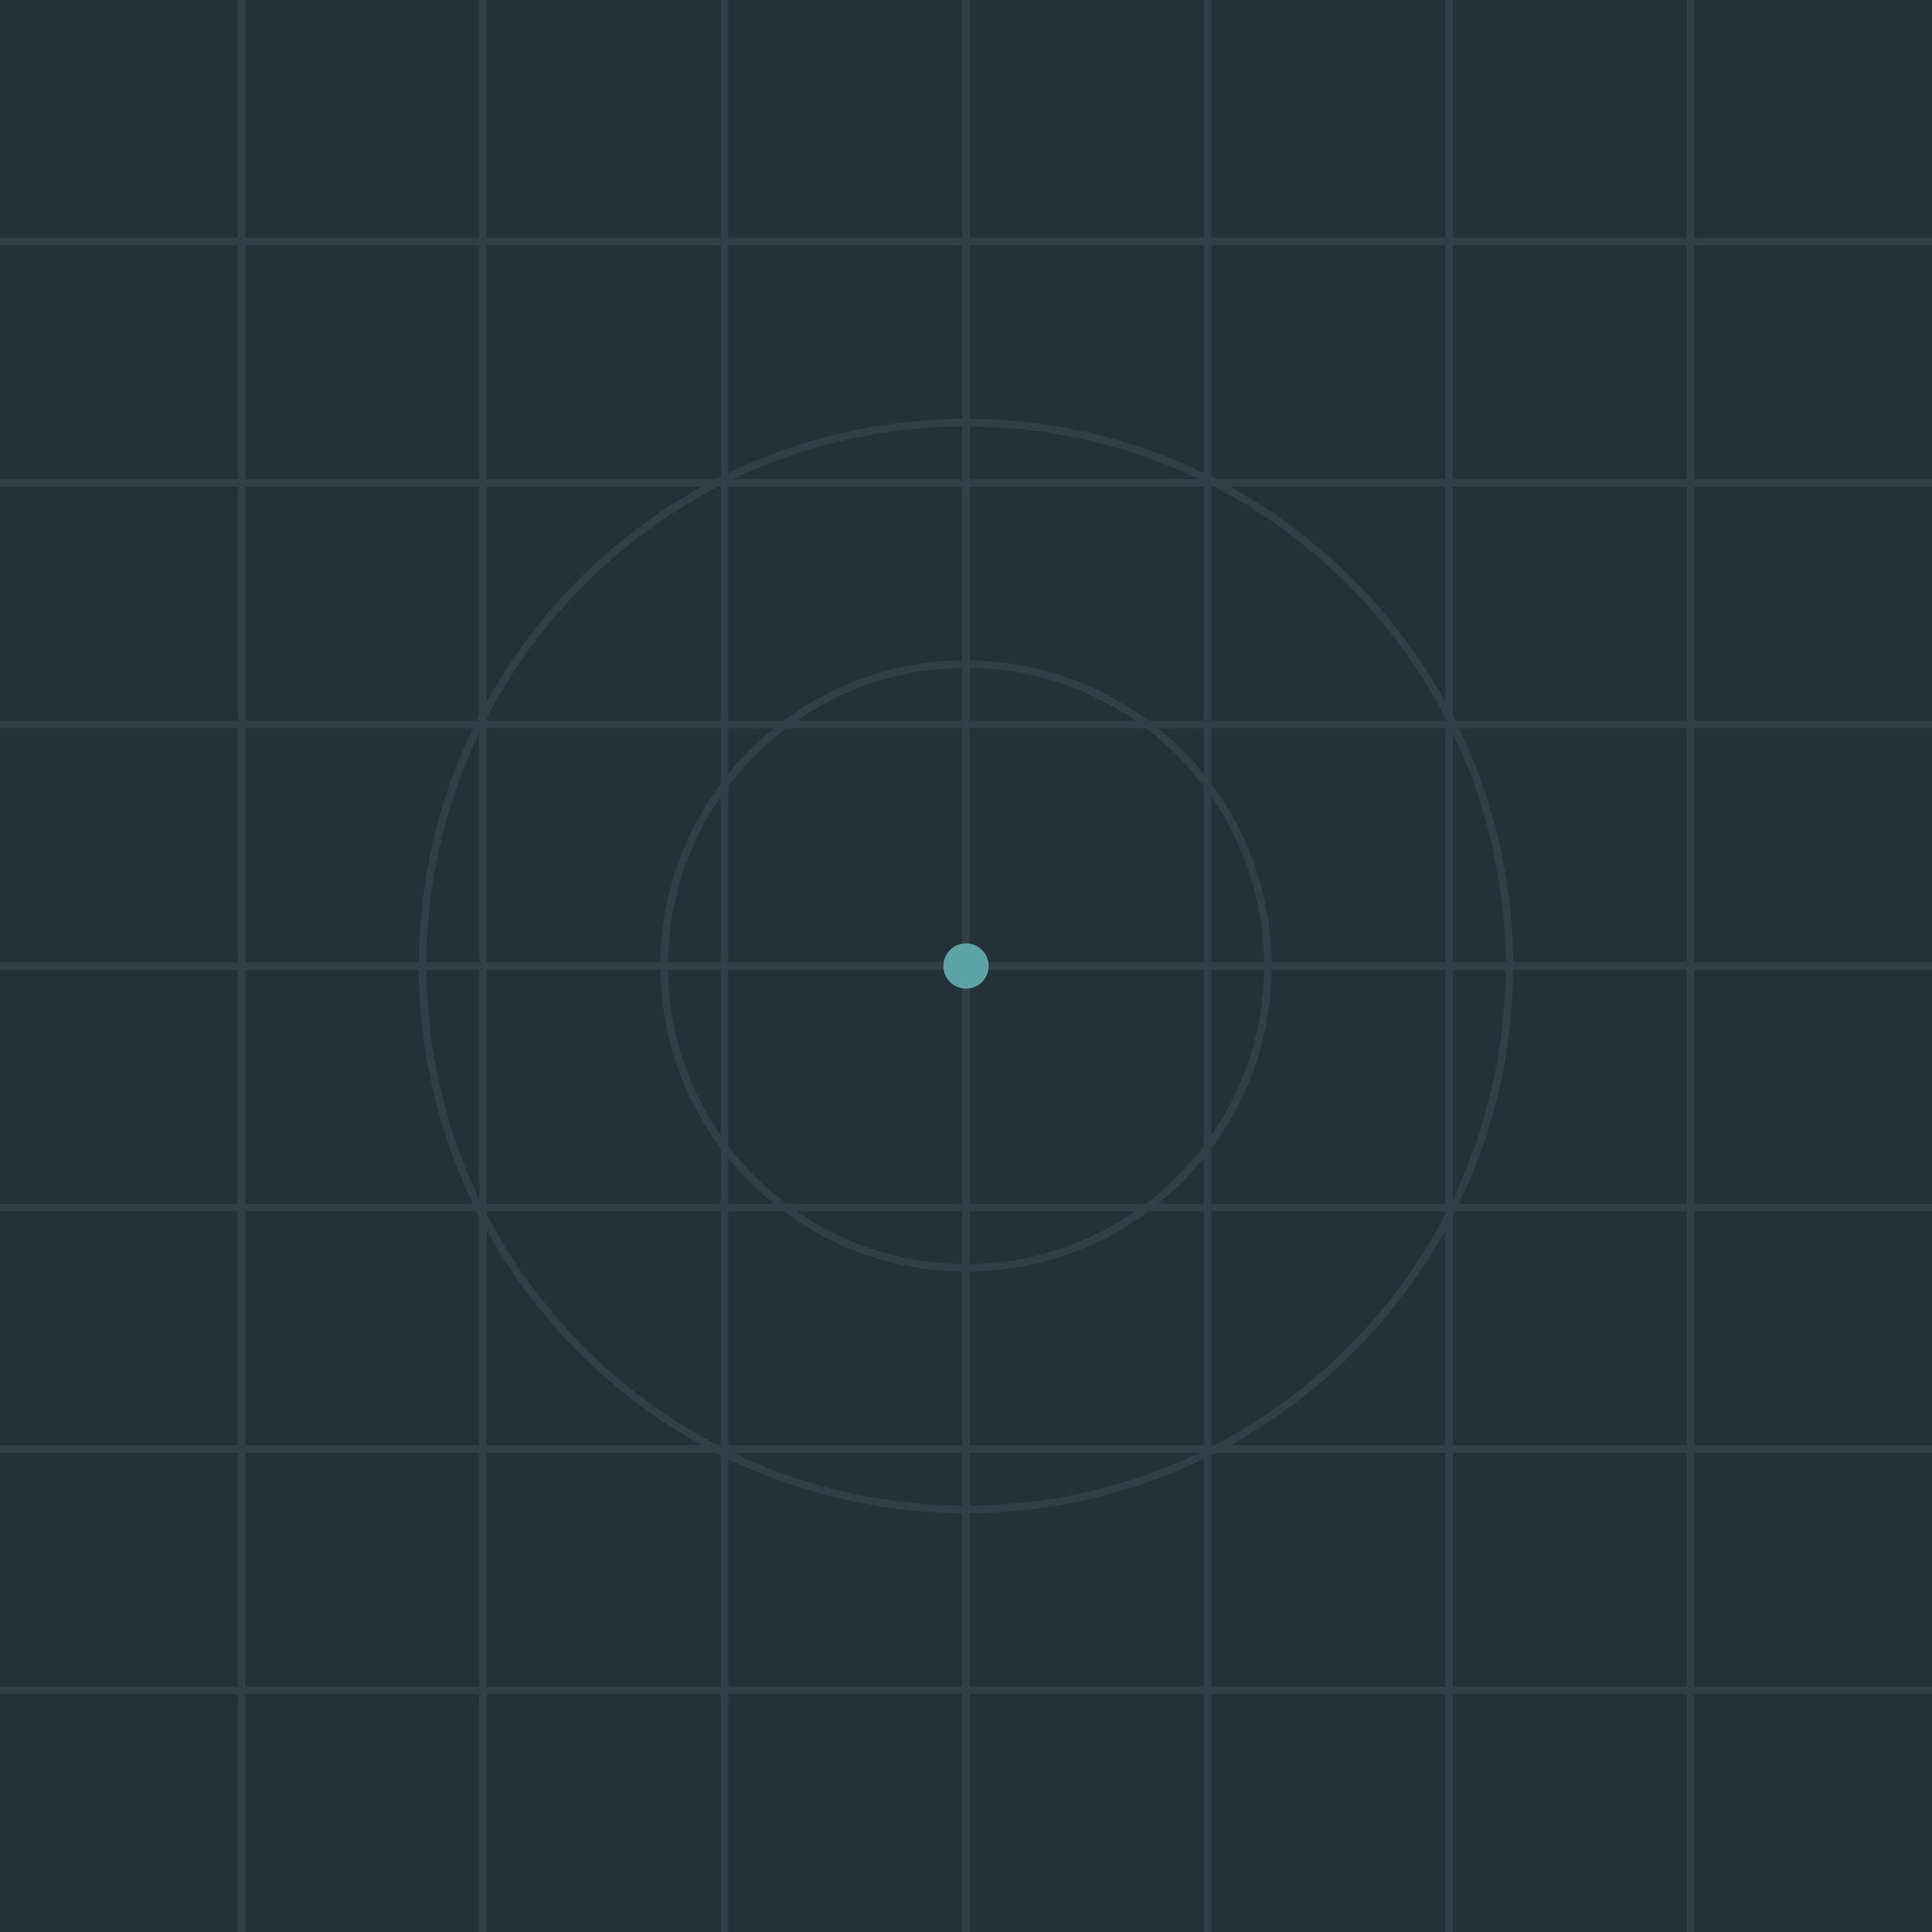
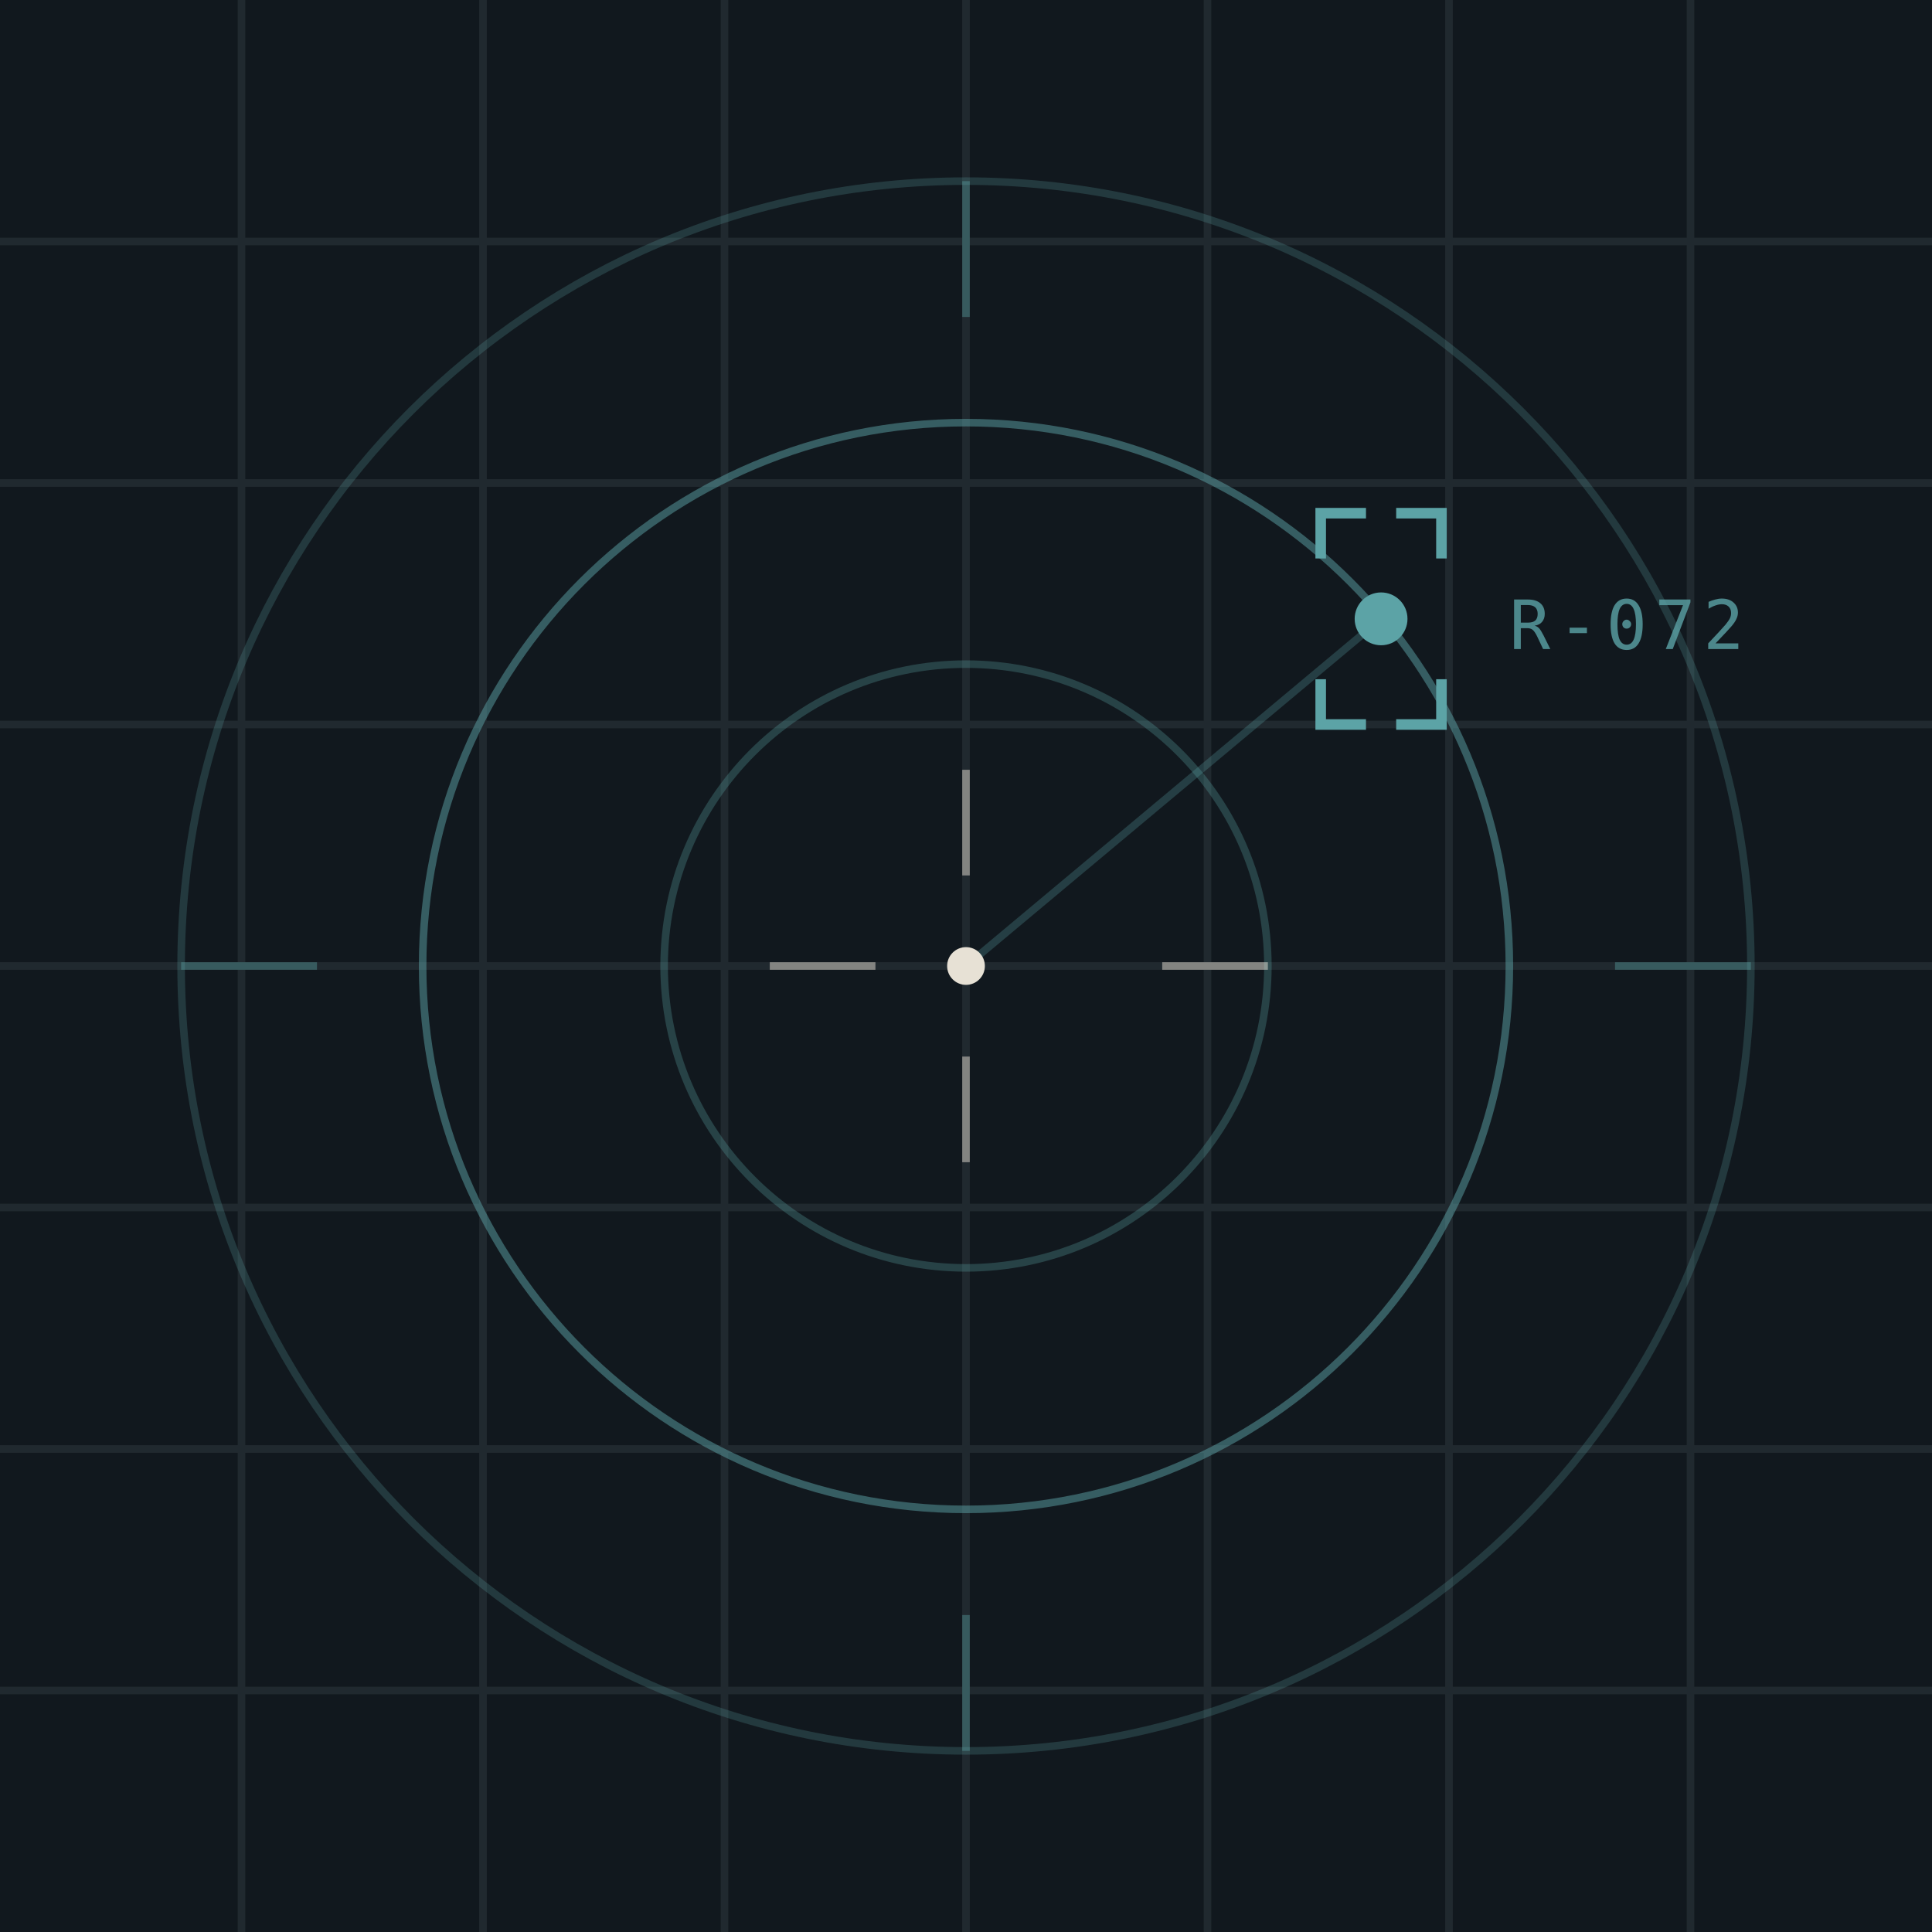
<svg xmlns="http://www.w3.org/2000/svg" width="256" height="256" viewBox="0 0 256 256">
-   <rect width="256" height="256" fill="#253139" />
-   <g fill="none" stroke="#56656E" stroke-width="1" opacity=".28">
+   <rect width="256" height="256" fill="#11181E" />
+   <g fill="none" stroke="#56656E" stroke-width="1" opacity=".22">
    <path d="M0 32h256M0 64h256M0 96h256M0 128h256M0 160h256M0 192h256M0 224h256" />
    <path d="M32 0v256M64 0v256M96 0v256M128 0v256M160 0v256M192 0v256M224 0v256" />
-     <circle cx="128" cy="128" r="72" />
-     <circle cx="128" cy="128" r="40" />
  </g>
-   <circle cx="128" cy="128" r="3" fill="#5CA3A6" />
+   <g fill="none" stroke="#5CA3A6">
+     <circle cx="128" cy="128" r="40" stroke-opacity=".3" />
+     <circle cx="128" cy="128" r="72" stroke-opacity=".5" />
+     <circle cx="128" cy="128" r="104" stroke-opacity=".24" />
+     <path stroke="#E7E1D5" stroke-opacity=".5" d="M128 116v-14M128 154v-14M116 128h-14M154 128h14" />
+     <path d="M128 24v18M128 232v-18M24 128h18M232 128h-18" stroke-opacity=".4" />
+     <path stroke-opacity=".28" d="M128 128 183 82" />
+   </g>
+   <circle cx="128" cy="128" r="2.5" fill="#E7E1D5" />
+   <g fill="none" stroke="#5CA3A6" stroke-width="1.4">
+     <path d="M175 74v-6h6M191 74v-6h-6M175 90v6h6M191 90v6h-6" />
+   </g>
+   <circle cx="183" cy="82" r="3.5" fill="#5CA3A6" />
+   <text x="200" y="86" fill="#5CA3A6" fill-opacity=".8" font-family="ui-monospace, SFMono-Regular, Consolas, monospace" font-size="9" letter-spacing="1">R-072</text>
</svg>
